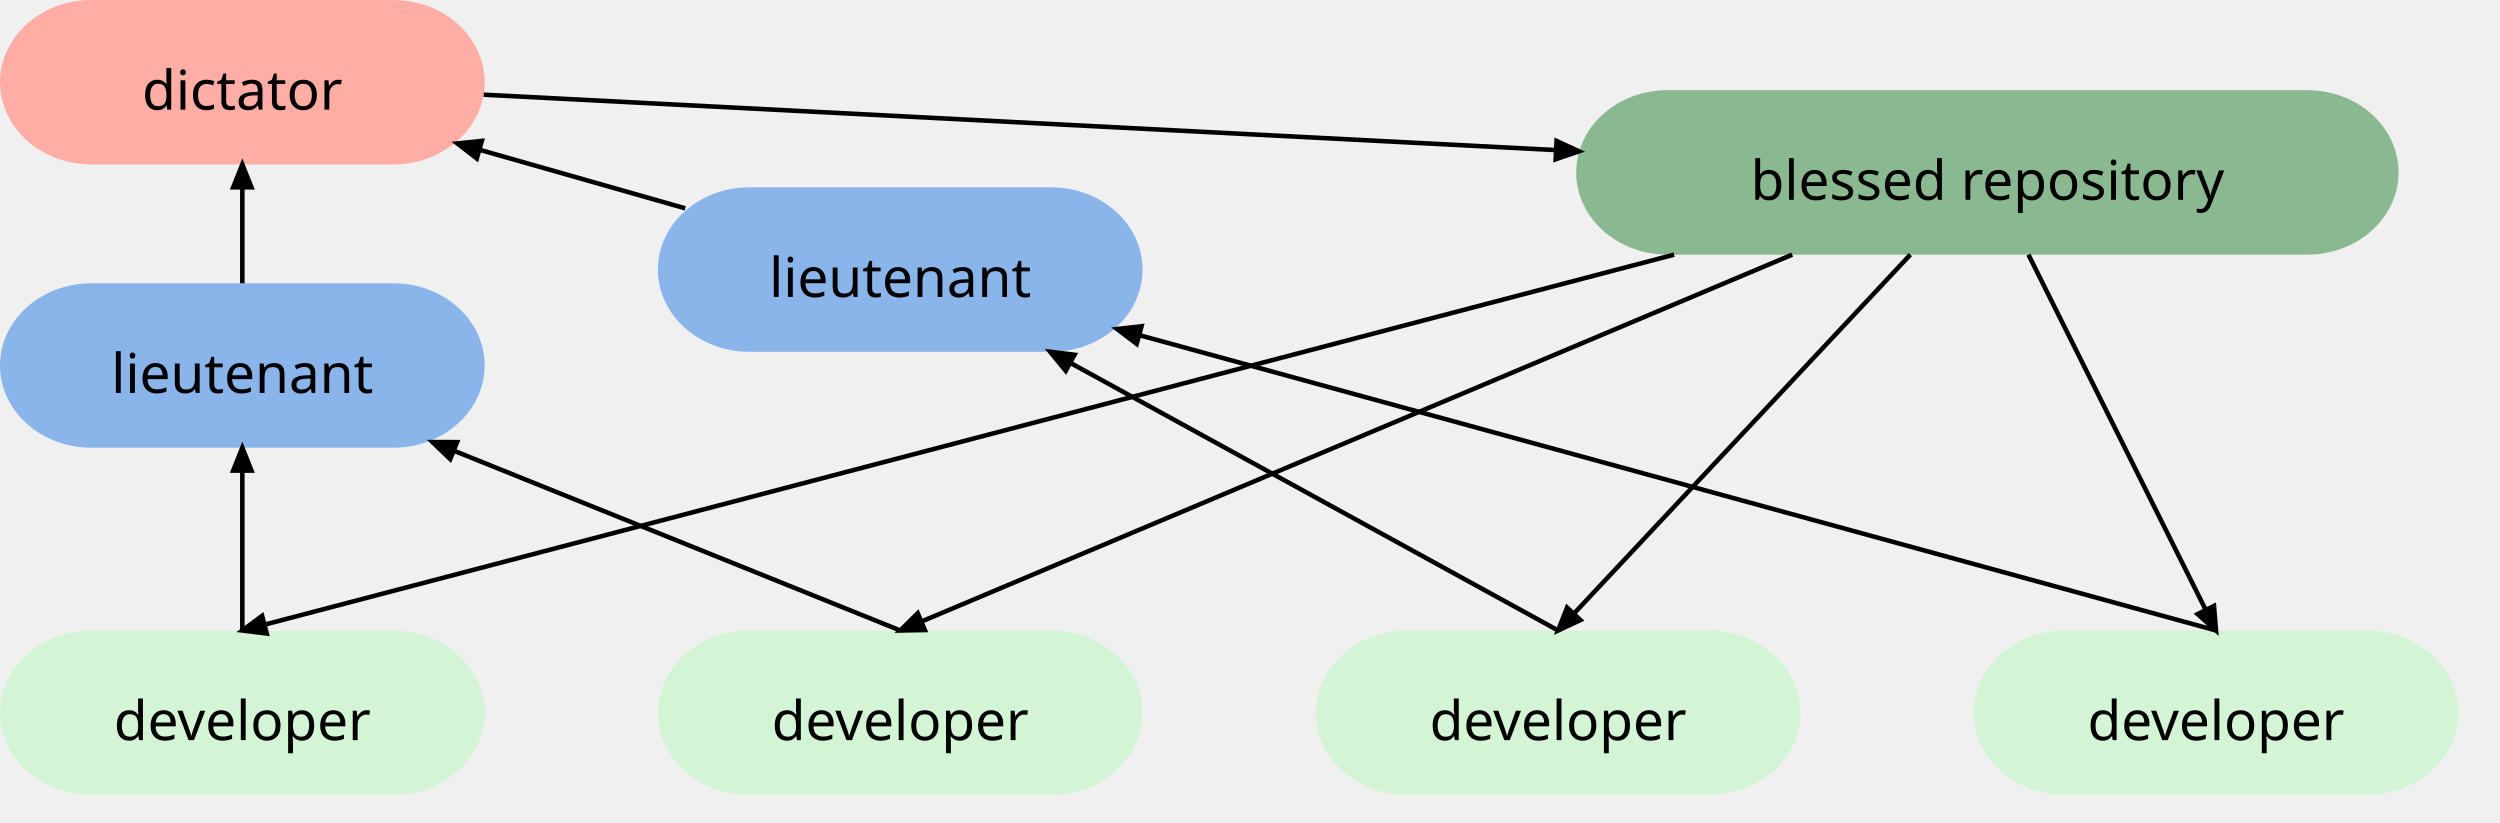
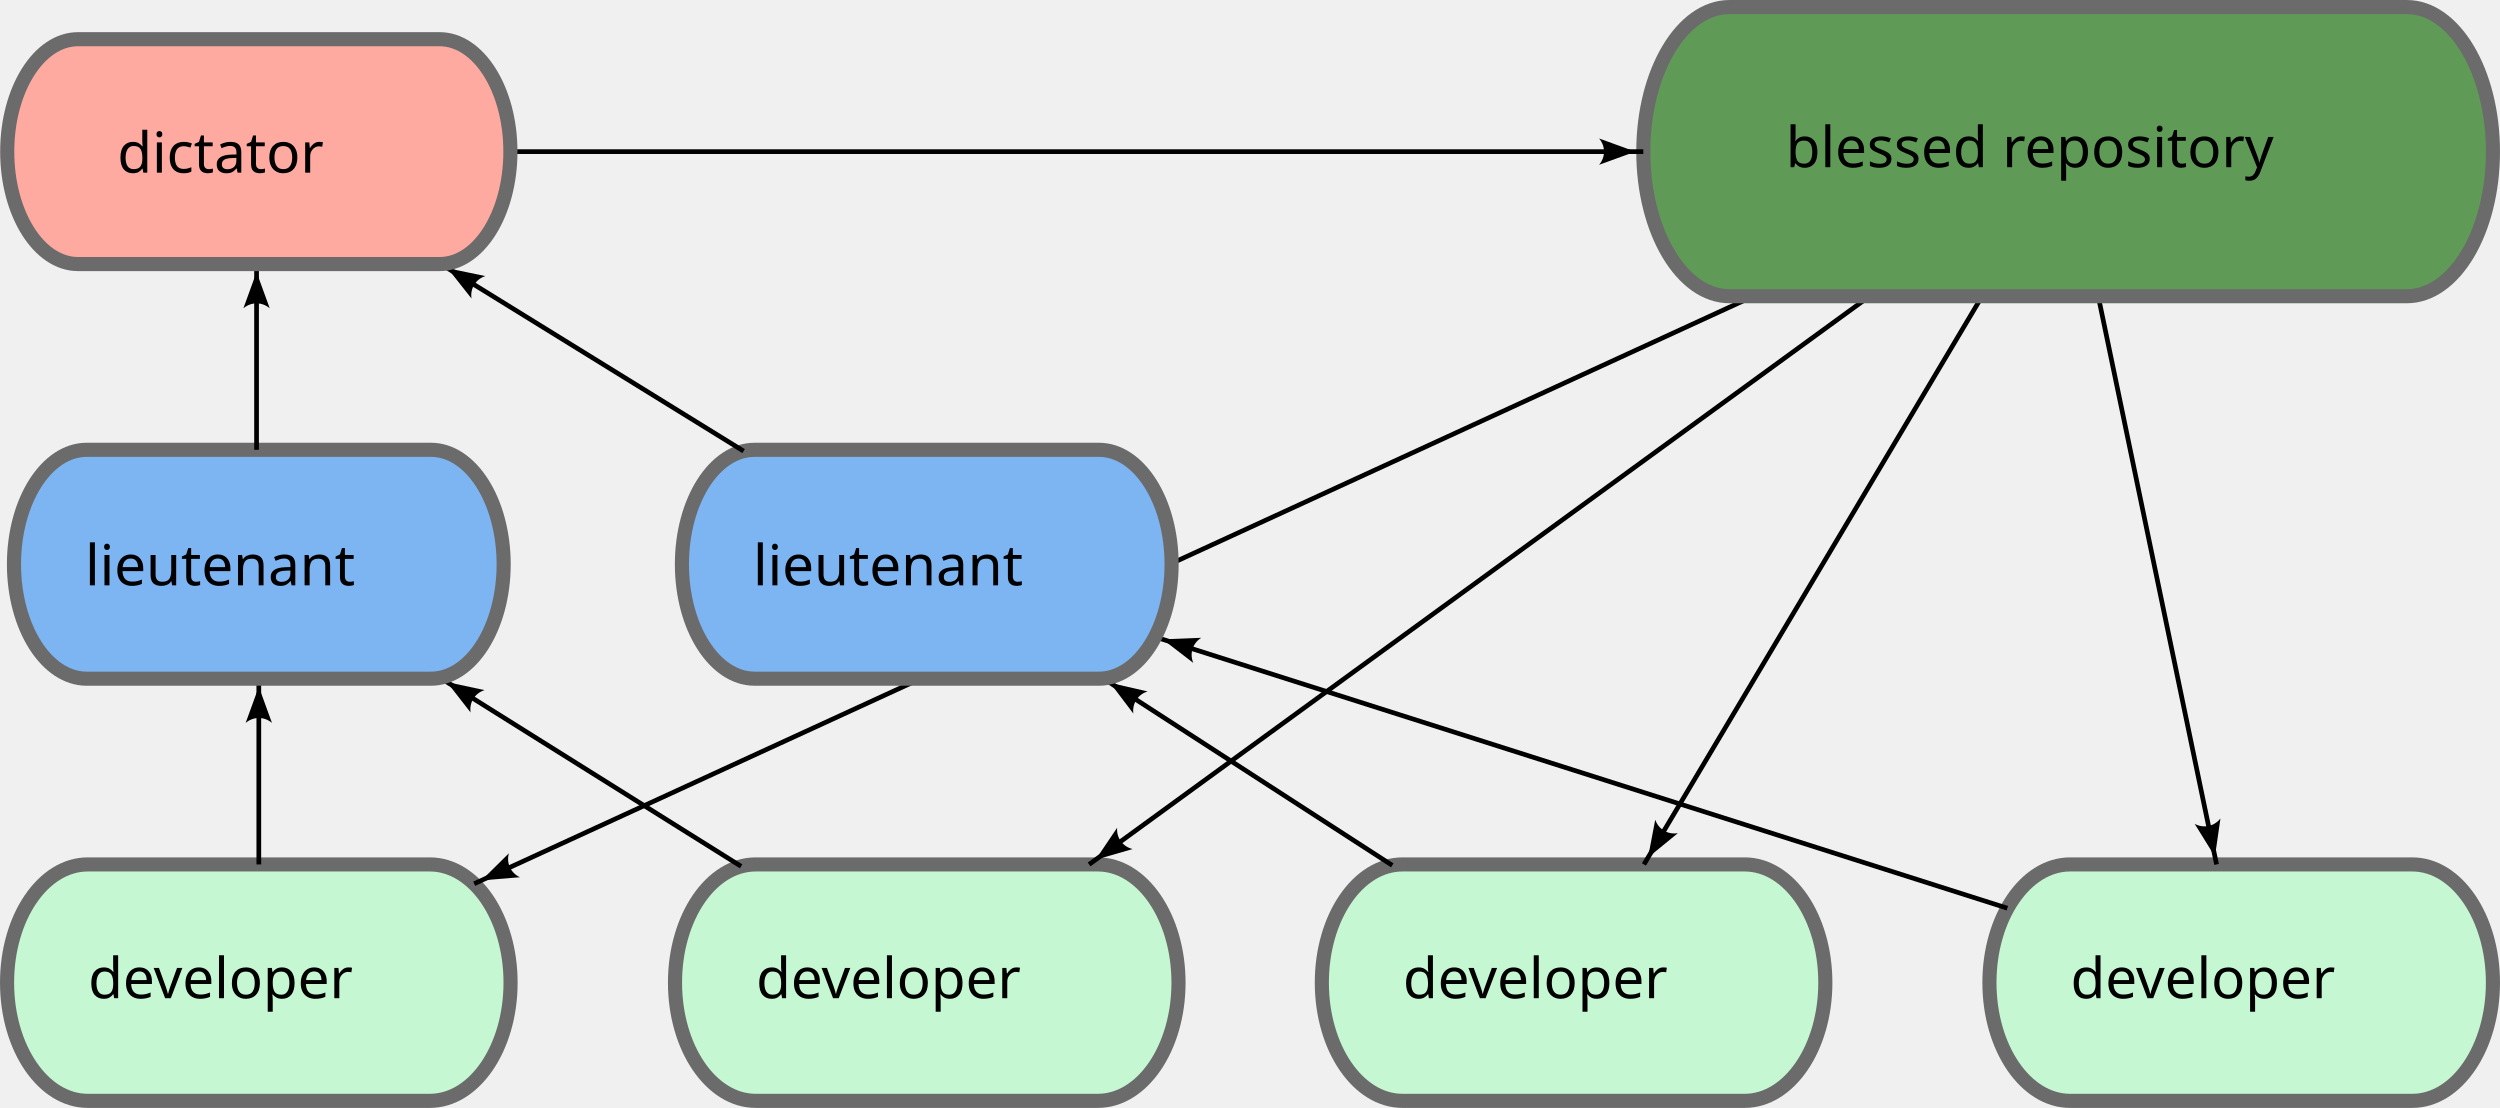
- <svg xmlns="http://www.w3.org/2000/svg" width="547.2" height="180.0">
-   <defs>
-     <marker orient="auto" refY="0.0" refX="0.0" id="Arrow1Lstart_000000_1.000000px" style="overflow:visible">
-       <path id="path_Arrow1Lstart_000000_1.000000px" d="M 5,0.0 L 5.0,-2.0 L 0.0,0.0 L 5.0,2.0 z" style="fill:#000000;fill-rule:evenodd;stroke:#000000;stroke-width:1.0px;marker-start:none" transform="scale(1)" />
+ <svg xmlns="http://www.w3.org/2000/svg" width="531.16" height="235.393" version="1.1" id="svg14287" xml:space="preserve">
+   <defs id="defs14246">
+     <marker style="overflow:visible" id="Arrow2" refX="8" refY="0" orient="auto-start-reverse" markerWidth="7.7" markerHeight="5.6" viewBox="0 0 7.7 5.6" preserveAspectRatio="xMidYMid">
+       <path d="M -1.4,-2.8 6.3,0 -1.4,2.8 C 0,1.169 0,-1.162 -1.4,-2.8 Z" style="fill:context-stroke;fill-rule:evenodd;stroke:none;stroke-width:0.7" id="arrow2L" />
+     </marker>
+     <linearGradient id="linearGradient17539">
+       <stop style="stop-color:#000000;stop-opacity:1;" offset="0" id="stop17537" />
+     </linearGradient>
+     <marker orient="auto" refY="0" refX="0" id="Arrow1Lstart_000000_1.000000px" style="overflow:visible" viewBox="0 0 6.846 5.477" markerWidth="6.846" markerHeight="5.477" preserveAspectRatio="xMidYMid">
+       <path id="path_Arrow1Lstart_000000_1.000000px" d="M 5,0 V -2 L 0,0 5,2 Z" style="fill:#000000;fill-rule:evenodd;stroke:#000000;stroke-width:1px;marker-start:none" />
+     </marker>
+     <marker style="overflow:visible" id="Arrow2-5" refX="8" refY="0" orient="auto-start-reverse" markerWidth="7.7" markerHeight="5.6" viewBox="0 0 7.7 5.6" preserveAspectRatio="xMidYMid">
+       <path d="M -1.4,-2.8 6.3,0 -1.4,2.8 C 0,1.169 0,-1.162 -1.4,-2.8 Z" style="fill:context-stroke;fill-rule:evenodd;stroke:none;stroke-width:0.7" id="arrow2L-6" />
+     </marker>
+     <marker style="overflow:visible" id="Arrow2-9" refX="8" refY="0" orient="auto-start-reverse" markerWidth="7.7" markerHeight="5.6" viewBox="0 0 7.7 5.6" preserveAspectRatio="xMidYMid">
+       <path d="M -1.4,-2.8 6.3,0 -1.4,2.8 C 0,1.169 0,-1.162 -1.4,-2.8 Z" style="fill:context-stroke;fill-rule:evenodd;stroke:none;stroke-width:0.7" id="arrow2L-4" />
+     </marker>
+     <marker style="overflow:visible" id="Arrow2-1" refX="8" refY="0" orient="auto-start-reverse" markerWidth="7.7" markerHeight="5.6" viewBox="0 0 7.7 5.6" preserveAspectRatio="xMidYMid">
+       <path d="M -1.4,-2.8 6.3,0 -1.4,2.8 C 0,1.169 0,-1.162 -1.4,-2.8 Z" style="fill:context-stroke;fill-rule:evenodd;stroke:none;stroke-width:0.7" id="arrow2L-2" />
+     </marker>
+     <marker style="overflow:visible" id="Arrow2-3" refX="8" refY="0" orient="auto-start-reverse" markerWidth="7.7" markerHeight="5.6" viewBox="0 0 7.7 5.6" preserveAspectRatio="xMidYMid">
+       <path d="M -1.4,-2.8 6.3,0 -1.4,2.8 C 0,1.169 0,-1.162 -1.4,-2.8 Z" style="fill:context-stroke;fill-rule:evenodd;stroke:none;stroke-width:0.7" id="arrow2L-9" />
+     </marker>
+     <marker style="overflow:visible" id="Arrow2-8" refX="8" refY="0" orient="auto-start-reverse" markerWidth="7.7" markerHeight="5.6" viewBox="0 0 7.7 5.6" preserveAspectRatio="xMidYMid">
+       <path d="M -1.4,-2.8 6.3,0 -1.4,2.8 C 0,1.169 0,-1.162 -1.4,-2.8 Z" style="fill:context-stroke;fill-rule:evenodd;stroke:none;stroke-width:0.7" id="arrow2L-8" />
+     </marker>
+     <marker style="overflow:visible" id="Arrow2-0" refX="8" refY="0" orient="auto-start-reverse" markerWidth="7.7" markerHeight="5.6" viewBox="0 0 7.7 5.6" preserveAspectRatio="xMidYMid">
+       <path d="M -1.4,-2.8 6.3,0 -1.4,2.8 C 0,1.169 0,-1.162 -1.4,-2.8 Z" style="fill:context-stroke;fill-rule:evenodd;stroke:none;stroke-width:0.7" id="arrow2L-96" />
+     </marker>
+     <marker style="overflow:visible" id="Arrow2-56" refX="8" refY="0" orient="auto-start-reverse" markerWidth="7.7" markerHeight="5.6" viewBox="0 0 7.7 5.6" preserveAspectRatio="xMidYMid">
+       <path d="M -1.4,-2.8 6.3,0 -1.4,2.8 C 0,1.169 0,-1.162 -1.4,-2.8 Z" style="fill:context-stroke;fill-rule:evenodd;stroke:none;stroke-width:0.7" id="arrow2L-1" />
+     </marker>
+     <marker style="overflow:visible" id="Arrow2-59" refX="8" refY="0" orient="auto-start-reverse" markerWidth="7.7" markerHeight="5.6" viewBox="0 0 7.7 5.6" preserveAspectRatio="xMidYMid">
+       <path d="M -1.4,-2.8 6.3,0 -1.4,2.8 C 0,1.169 0,-1.162 -1.4,-2.8 Z" style="fill:context-stroke;fill-rule:evenodd;stroke:none;stroke-width:0.7" id="arrow2L-84" />
+     </marker>
+     <marker style="overflow:visible" id="Arrow2-03" refX="8" refY="0" orient="auto-start-reverse" markerWidth="7.7" markerHeight="5.6" viewBox="0 0 7.7 5.6" preserveAspectRatio="xMidYMid">
+       <path d="M -1.4,-2.8 6.3,0 -1.4,2.8 C 0,1.169 0,-1.162 -1.4,-2.8 Z" style="fill:context-stroke;fill-rule:evenodd;stroke:none;stroke-width:0.7" id="arrow2L-0" />
+     </marker>
+     <marker style="overflow:visible" id="Arrow2-4" refX="8" refY="0" orient="auto-start-reverse" markerWidth="7.7" markerHeight="5.6" viewBox="0 0 7.7 5.6" preserveAspectRatio="xMidYMid">
+       <path d="M -1.4,-2.8 6.3,0 -1.4,2.8 C 0,1.169 0,-1.162 -1.4,-2.8 Z" style="fill:context-stroke;fill-rule:evenodd;stroke:none;stroke-width:0.7" id="arrow2L-44" />
    </marker>
  </defs>
-   <g transform="translate(-5.9999,-3)">
-     <g style="fill:#fff;stroke:#000000;stroke-width:1px">
-       <rect id="1957" width="106.079" height="36.0" x="294.0" y="141.0" rx="20.0" ry="20.0" style="fill:#d3f5d6;stroke:none;stroke-width:3px" />
-       <text id="1957_text" x="294.0" y="141.0" style="fill:#000000;stroke:#000000;stroke-width:0;font-family: BryantPro-Medium;font-size:12px">
-         <tspan id="1957_line1" text-anchor="middle" x="347.039" y="165.0" text-align="center" font-family="BryantPro-Medium" font-size="12.0px" fill="#000000" stroke="#000000">developer</tspan>
-       </text>
-       <rect id="1972" width="106.079" height="36.0" x="150.0" y="141.0" rx="20.0" ry="20.0" style="fill:#d3f5d6;stroke:none;stroke-width:3px" />
-       <text id="1972_text" x="150.0" y="141.0" style="fill:#000000;stroke:#000000;stroke-width:0;font-family: BryantPro-Medium;font-size:12px">
-         <tspan id="1972_line1" text-anchor="middle" x="203.04" y="165.0" text-align="center" font-family="BryantPro-Medium" font-size="12.0px" fill="#000000" stroke="#000000">developer</tspan>
-       </text>
-       <rect id="1973" width="106.079" height="36.0" x="6" y="3.0" rx="20.0" ry="20.0" style="fill:#ffada5;stroke:none;stroke-width:3px" />
-       <text id="1973_text" x="6" y="3.0" style="fill:#000000;stroke:#000000;stroke-width:0;font-family: BryantPro-Medium;font-size:12px">
-         <tspan id="1973_line1" text-anchor="middle" x="59.039" y="27.0" text-align="center" font-family="BryantPro-Medium" font-size="12.0px" fill="#000000" stroke="#000000">dictator</tspan>
-       </text>
-       <rect id="1974" width="106.079" height="36.0" x="438.0" y="141.0" rx="20.0" ry="20.0" style="fill:#d3f5d6;stroke:none;stroke-width:3px" />
-       <text id="1974_text" x="438.0" y="141.0" style="fill:#000000;stroke:#000000;stroke-width:0;font-family: BryantPro-Medium;font-size:12px">
-         <tspan id="1974_line1" text-anchor="middle" x="491.039" y="165.0" text-align="center" font-family="BryantPro-Medium" font-size="12.0px" fill="#000000" stroke="#000000">developer</tspan>
-       </text>
-       <rect id="1987" width="106.079" height="36.0" x="6" y="65.0" rx="20.0" ry="20.0" style="fill:#8ab5eb;stroke:none;stroke-width:3px" />
-       <text id="1987_text" x="6" y="65.0" style="fill:#000000;stroke:#000000;stroke-width:0;font-family: BryantPro-Medium;font-size:12px">
-         <tspan id="1987_line1" text-anchor="middle" x="59.039" y="89.0" text-align="center" font-family="BryantPro-Medium" font-size="12.0px" fill="#000000" stroke="#000000">lieutenant</tspan>
-       </text>
-       <path id="1990" style="stroke:#000000;marker-end:none;marker-start:url(#Arrow1Lstart_000000_1.000000px);fill:none" d="M 106.099,34.399 L 155.98,48.601" />
-       <rect id="1994" width="180.0" height="36.0" x="351.0" y="22.735" rx="20.0" ry="20.0" style="fill:#8ab891;stroke:none;stroke-width:3px" />
-       <text id="1994_text" x="351.0" y="22.735" style="fill:#000000;stroke:#000000;stroke-width:0;font-family: BryantPro-Medium;font-size:12px">
-         <tspan id="1994_line1" text-anchor="middle" x="441.0" y="46.735" text-align="center" font-family="BryantPro-Medium" font-size="12.0px" fill="#000000" stroke="#000000">blessed repository</tspan>
-       </text>
-       <path id="2004" style="stroke:#000000;marker-end:none;marker-start:url(#Arrow1Lstart_000000_1.000000px);fill:none" d="M 491.039,141.0 L 449.983,58.735" />
-       <rect id="2010" width="106.079" height="36.0" x="6" y="141.0" rx="20.0" ry="20.0" style="fill:#d3f5d6;stroke:none;stroke-width:3px" />
-       <text id="2010_text" x="6" y="141.0" style="fill:#000000;stroke:#000000;stroke-width:0;font-family: BryantPro-Medium;font-size:12px">
-         <tspan id="2010_line1" text-anchor="middle" x="59.039" y="165.0" text-align="center" font-family="BryantPro-Medium" font-size="12.0px" fill="#000000" stroke="#000000">developer</tspan>
-       </text>
-       <rect id="2011" width="106.079" height="36.0" x="150.0" y="44.0" rx="20.0" ry="20.0" style="fill:#8ab5eb;stroke:none;stroke-width:3px" />
-       <text id="2011_text" x="150.0" y="44.0" style="fill:#000000;stroke:#000000;stroke-width:0;font-family: BryantPro-Medium;font-size:12px">
-         <tspan id="2011_line1" text-anchor="middle" x="203.04" y="68.0" text-align="center" font-family="BryantPro-Medium" font-size="12.0px" fill="#000000" stroke="#000000">lieutenant</tspan>
-       </text>
-       <path id="2013" style="stroke:#000000;marker-end:none;marker-start:url(#Arrow1Lstart_000000_1.000000px);fill:none" d="M 59.039,39.0 L 59.039,65.0" />
-       <path id="2014" style="stroke:#000000;marker-end:none;marker-start:url(#Arrow1Lstart_000000_1.000000px);fill:none" d="M 59.039,101.0 L 59.039,141.0" />
-       <path id="2015" style="stroke:#000000;marker-end:none;marker-start:url(#Arrow1Lstart_000000_1.000000px);fill:none" d="M 100.654,99.761 L 203.039,141.0" />
-       <path id="2016" style="stroke:#000000;marker-end:none;marker-start:url(#Arrow1Lstart_000000_1.000000px);fill:none" d="M 235.85,80.0 L 347.039,141.0" />
-       <path id="2017" style="stroke:#000000;marker-end:none;marker-start:url(#Arrow1Lstart_000000_1.000000px);fill:none" d="M 250.507,75.021 L 491.039,141.0" />
-       <path id="2018" style="stroke:#000000;marker-end:none;marker-start:url(#Arrow1Lstart_000000_1.000000px);fill:none" d="M 347.039,141.0 L 424.132,58.735" />
-       <path id="2019" style="stroke:#000000;marker-end:none;marker-start:url(#Arrow1Lstart_000000_1.000000px);fill:none" d="M 203.04,141.0 L 398.28,58.735" />
-       <path id="2020" style="stroke:#000000;marker-end:none;marker-start:url(#Arrow1Lstart_000000_1.000000px);fill:none" d="M 59.039,141.0 L 372.429,58.735" />
-       <path id="2021" style="stroke:#000000;marker-end:none;marker-start:url(#Arrow1Lstart_000000_1.000000px);fill:none" d="M 351.598,36.116 L 111.873,23.73" />
-     </g>
+   <g id="g_dev_4" transform="translate(278.6829,45.66103)">
+     <rect id="b_dev_4" width="106.977" height="50.232" x="144" y="138" rx="17.141" ry="25.116" style="fill:#c5f7d2;fill-opacity:1;stroke:#6b6b6b;stroke-width:3;stroke-dasharray:none;stroke-opacity:1" />
+     <text id="t_dev_4" x="144.118" y="142.427" style="font-size:12px;font-family:BryantPro-Medium;fill:#000000;stroke:#000000;stroke-width:0">
+       <tspan id="1972_line1-91" text-anchor="middle" x="197.157" y="166.427" text-align="center" font-family="BryantPro-Medium" font-size="12px" fill="#000000" stroke="#000000">developer</tspan>
+     </text>
+   </g>
+   <path style="display:inline;fill:none;fill-rule:evenodd;stroke:#000000;stroke-width:1px;stroke-linecap:butt;stroke-linejoin:miter;stroke-opacity:1;marker-end:url(#Arrow2-0)" d="M 426.488,192.962 245.422,135.327" id="a_11" />
+   <g id="g_dev_3" transform="translate(136.842,45.66103)">
+     <rect id="b_dev_3" width="106.977" height="50.232" x="144" y="138" rx="17.141" ry="25.116" style="fill:#c5f7d2;fill-opacity:1;stroke:#6b6b6b;stroke-width:3;stroke-dasharray:none;stroke-opacity:1" />
+     <text id="t_dev_3" x="144.118" y="142.427" style="font-size:12px;font-family:BryantPro-Medium;fill:#000000;stroke:#000000;stroke-width:0">
+       <tspan id="1972_line1-9" text-anchor="middle" x="197.157" y="166.427" text-align="center" font-family="BryantPro-Medium" font-size="12px" fill="#000000" stroke="#000000">developer</tspan>
+     </text>
+   </g>
+   <path style="display:inline;fill:none;fill-rule:evenodd;stroke:#000000;stroke-width:1px;stroke-linecap:butt;stroke-linejoin:miter;stroke-opacity:1;marker-end:url(#Arrow2-8)" d="M 295.809,183.859 234.424,144.153" id="a_10" />
+   <g id="g_dev_2" transform="translate(-0.5863668,45.66103)">
+     <rect id="b_dev_2" width="106.977" height="50.232" x="144" y="138" rx="17.141" ry="25.116" style="fill:#c5f7d2;fill-opacity:1;stroke:#6b6b6b;stroke-width:3;stroke-dasharray:none;stroke-opacity:1" />
+     <text id="t_dev_2" x="144.118" y="142.427" style="font-size:12px;font-family:BryantPro-Medium;fill:#000000;stroke:#000000;stroke-width:0">
+       <tspan id="1972_line1" text-anchor="middle" x="197.157" y="166.427" text-align="center" font-family="BryantPro-Medium" font-size="12px" fill="#000000" stroke="#000000">developer</tspan>
+     </text>
+   </g>
+   <path style="display:inline;fill:none;fill-rule:evenodd;stroke:#000000;stroke-width:1px;stroke-linecap:butt;stroke-linejoin:miter;stroke-opacity:1;marker-end:url(#Arrow2-1)" d="M 157.455,184.067 93.503,144.008" id="a_9" />
+   <g id="g_dev_1" transform="translate(-142.5001,45.66103)">
+     <rect id="b_dev_1" width="106.977" height="50.232" x="144" y="138" rx="17.141" ry="25.116" style="fill:#c5f7d2;fill-opacity:1;stroke:#6b6b6b;stroke-width:3;stroke-dasharray:none;stroke-opacity:1" />
+     <text id="t_dev_1" x="144.118" y="142.427" style="font-size:12px;font-family:BryantPro-Medium;fill:#000000;stroke:#000000;stroke-width:0">
+       <tspan id="1972_line1-0" text-anchor="middle" x="197.157" y="166.427" text-align="center" font-family="BryantPro-Medium" font-size="12px" fill="#000000" stroke="#000000">developer</tspan>
+     </text>
+   </g>
+   <path style="display:inline;fill:none;fill-rule:evenodd;stroke:#000000;stroke-width:1px;stroke-linecap:butt;stroke-linejoin:miter;stroke-opacity:1;marker-end:url(#Arrow2-5)" d="m 54.988,183.661 0,-39.462" id="a_8" />
+   <path style="display:inline;fill:none;fill-rule:evenodd;stroke:#000000;stroke-width:1px;stroke-linecap:butt;stroke-linejoin:miter;stroke-opacity:1;marker-end:url(#Arrow2-4)" d="M 445.8,62.933 470.941,183.661" id="a_7" />
+   <path style="display:inline;fill:none;fill-rule:evenodd;stroke:#000000;stroke-width:1px;stroke-linecap:butt;stroke-linejoin:miter;stroke-opacity:1;marker-end:url(#Arrow2-03)" d="M 421.123,62.933 349.277,183.661" id="a_6" />
+   <path style="display:inline;fill:none;fill-rule:evenodd;stroke:#000000;stroke-width:1px;stroke-linecap:butt;stroke-linejoin:miter;stroke-opacity:1;marker-end:url(#Arrow2-59)" d="M 397.215,62.933 231.398,183.661" id="a_5" />
+   <path style="display:inline;fill:none;fill-rule:evenodd;stroke:#000000;stroke-width:1px;stroke-linecap:butt;stroke-linejoin:miter;stroke-opacity:1;marker-end:url(#Arrow2-56)" d="M 372.526,62.933 100.748,187.76" id="a_4" />
+   <g id="g_lieut_2" transform="translate(0.8826731,54.5665)">
+     <rect id="b_lieut_2" width="104.039" height="48.632" x="144" y="41" rx="15.457" ry="24.316" style="fill:#7db4f2;fill-opacity:1;stroke:#6b6b6b;stroke-width:3;stroke-dasharray:none;stroke-opacity:1" />
+     <text id="t_lieut_2" x="142.558" y="45.79" style="font-size:12px;font-family:BryantPro-Medium;fill:#000000;stroke:#000000;stroke-width:0">
+       <tspan id="2011_line1" text-anchor="middle" x="195.598" y="69.79" text-align="center" font-family="BryantPro-Medium" font-size="12px" fill="#000000" stroke="#000000">lieutenant</tspan>
+     </text>
+   </g>
+   <path style="display:inline;fill:none;fill-rule:evenodd;stroke:#000000;stroke-width:1px;stroke-linecap:butt;stroke-linejoin:miter;stroke-opacity:1;marker-end:url(#Arrow2-3)" d="M 157.988,95.844 93.652,56.101" id="a_3" />
+   <g id="g_lieut_1" transform="translate(-141.0311,54.5665)">
+     <rect id="b_lieut_1" width="104.039" height="48.632" x="144" y="41" rx="15.457" ry="24.316" style="fill:#7db4f2;fill-opacity:1;stroke:#6b6b6b;stroke-width:3;stroke-dasharray:none;stroke-opacity:1" />
+     <text id="t_lieut_1" x="142.558" y="45.79" style="font-size:12px;font-family:BryantPro-Medium;fill:#000000;stroke:#000000;stroke-width:0">
+       <tspan id="2011_line1-2" text-anchor="middle" x="195.598" y="69.79" text-align="center" font-family="BryantPro-Medium" font-size="12px" fill="#000000" stroke="#000000">lieutenant</tspan>
+     </text>
+   </g>
+   <path style="fill:none;fill-rule:evenodd;stroke:#000000;stroke-width:1px;stroke-linecap:butt;stroke-linejoin:miter;stroke-opacity:1;marker-end:url(#Arrow2)" d="m 54.509,95.567 2e-6,-39.462" id="a_2" />
+   <g id="g_blessed_repo" transform="translate(4.146257,-18.2348)">
+     <rect id="b_blessed_repo" width="180.513" height="61.433" x="345" y="19.735" rx="18.304" ry="30.717" style="fill:#5f9b56;fill-opacity:1;stroke:#6b6b6b;stroke-width:3;stroke-dasharray:none;stroke-opacity:1" />
+     <text id="t_blessed_repo" x="344.891" y="29.762" style="font-size:12px;font-family:BryantPro-Medium;fill:#000000;stroke:#000000;stroke-width:0">
+       <tspan id="1994_line1" text-anchor="middle" x="434.891" y="53.762" text-align="center" font-family="BryantPro-Medium" font-size="12px" fill="#000000" stroke="#000000">blessed repository</tspan>
+     </text>
+   </g>
+   <path style="display:inline;fill:none;fill-rule:evenodd;stroke:#000000;stroke-width:1px;stroke-linecap:butt;stroke-linejoin:miter;stroke-opacity:1;marker-end:url(#Arrow2-9)" d="m 108.442,32.217 240.704,0" id="a_1" />
+   <g id="g_dictator" transform="translate(1.534501,8.328814)">
+     <rect id="b_dictator" width="106.908" height="47.775" x="-1.3580322e-07" y="0" rx="15.053" ry="23.888" style="fill:#ffaaa0;fill-opacity:1;stroke:#6b6b6b;stroke-width:3;stroke-dasharray:none;stroke-opacity:1" />
+     <text id="t_dictator" x="0.083" y="4.361" style="font-size:12px;font-family:BryantPro-Medium;fill:#000000;stroke:#000000;stroke-width:0">
+       <tspan id="1973_line1" text-anchor="middle" x="53.123" y="28.361" text-align="center" font-family="BryantPro-Medium" font-size="12px" fill="#000000" stroke="#000000">dictator</tspan>
+     </text>
  </g>
</svg>
